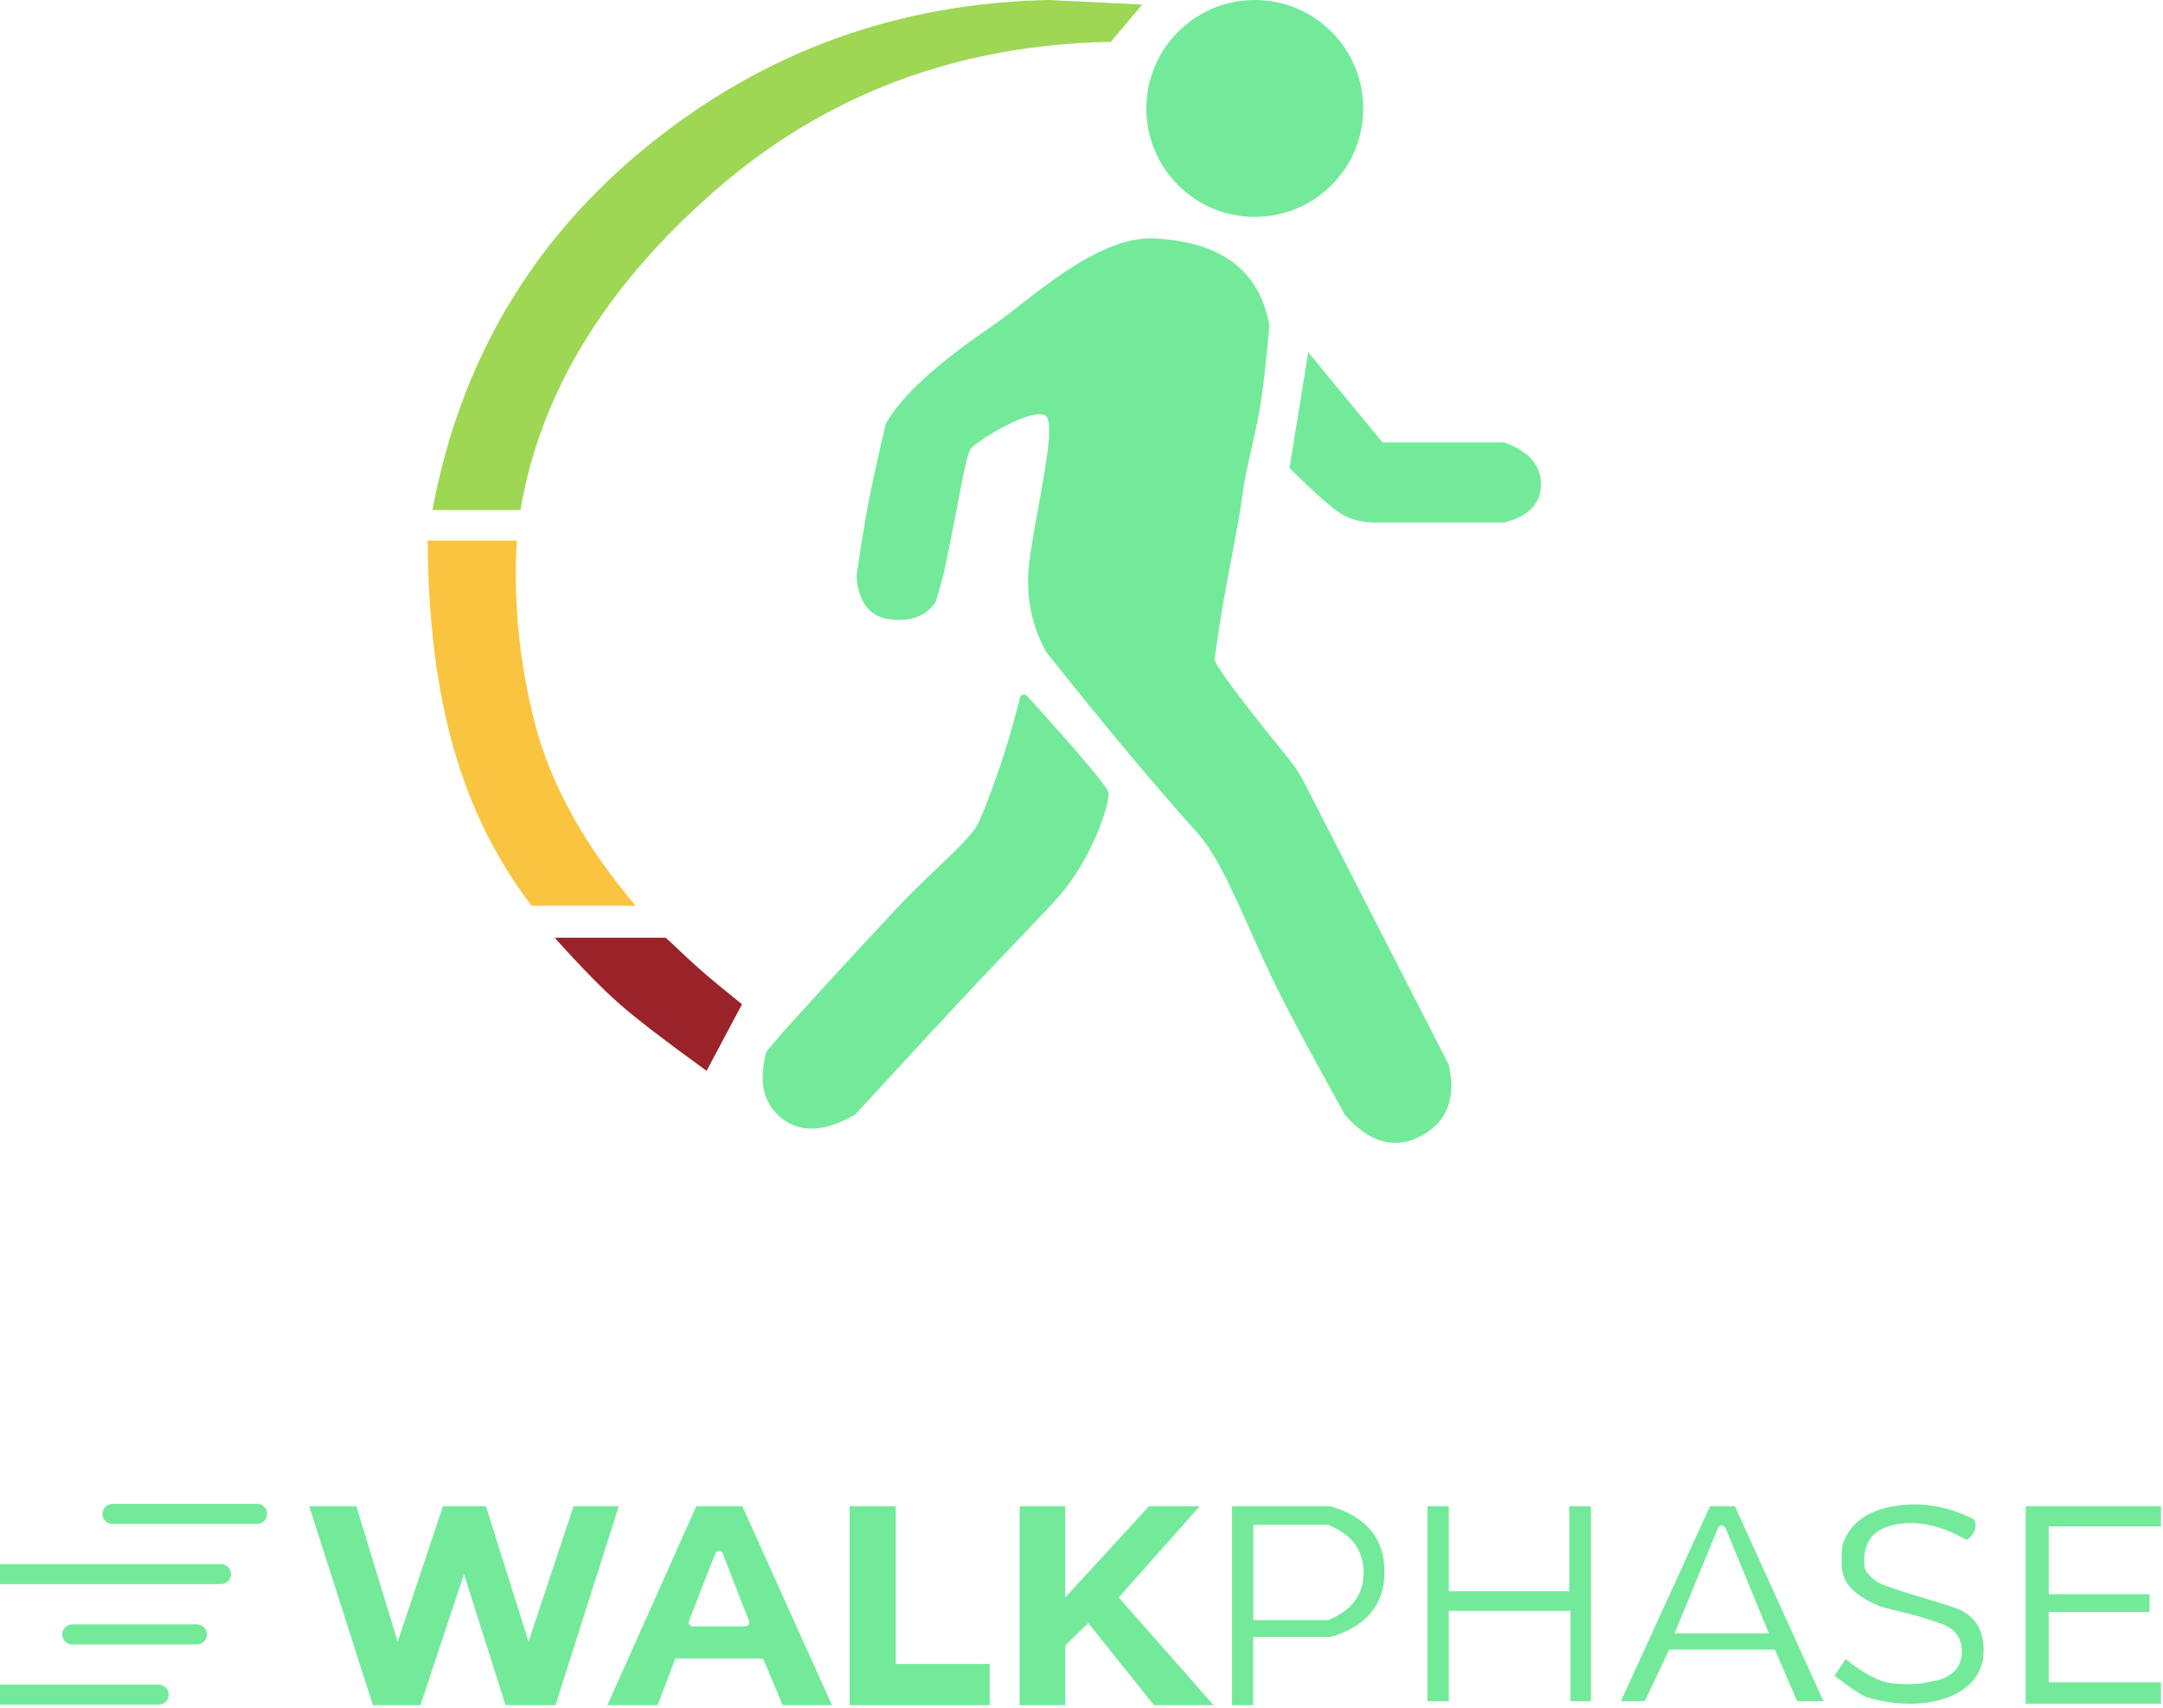
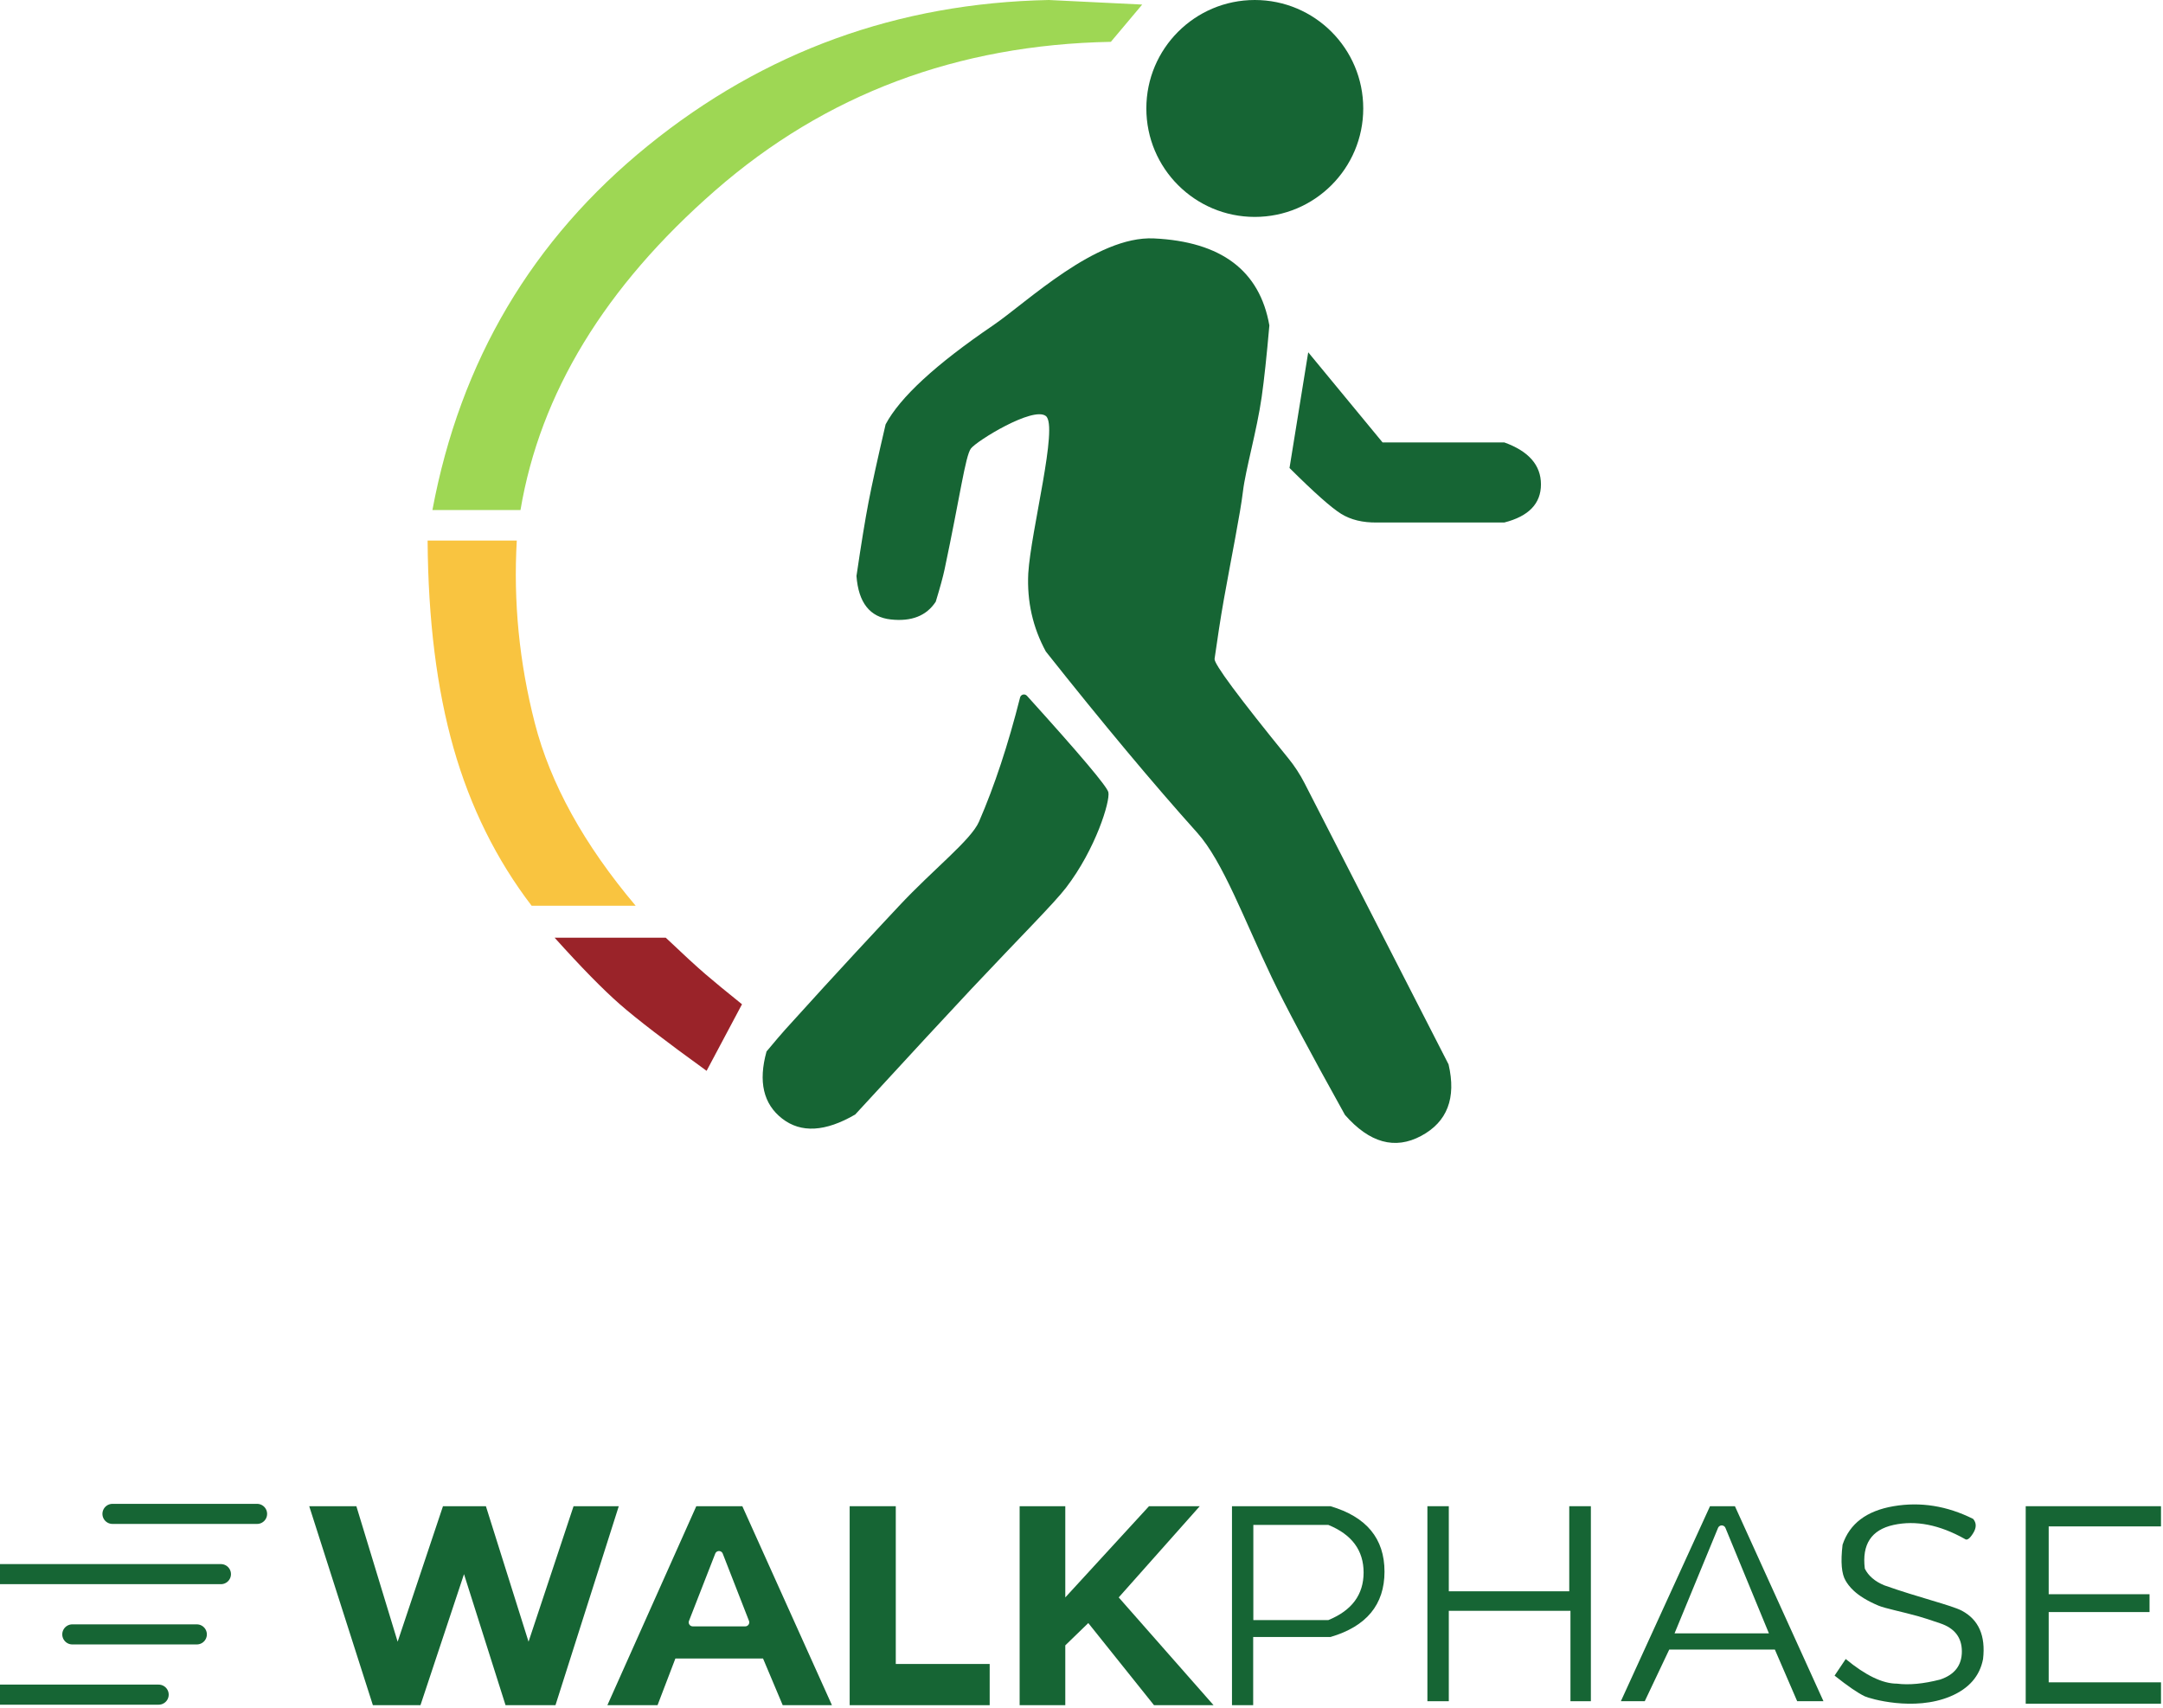
<svg xmlns="http://www.w3.org/2000/svg" xmlns:xlink="http://www.w3.org/1999/xlink" width="1077px" height="850px" viewBox="0 0 1077 850" version="1.1">
  <defs>
    <path d="M0,0 L1077,0 L1077,850 L0,850 L0,0 Z" id="path-1" />
  </defs>
-   <g id="walkphase_logo" stroke="none" fill="none" xlink:href="#path-1" fill-rule="evenodd" stroke-width="1">
+   <g id="walkphase_logo-copy" stroke="none" fill="none" xlink:href="#path-1" fill-rule="evenodd" stroke-width="1">
    <g id="Group">
-       <line x1="56" y1="753.75" x2="128" y2="753.75" id="Line" stroke="#73EA9A" stroke-width="10" stroke-linecap="round" />
-       <line x1="6.11195122e-13" y1="783.75" x2="110" y2="783.75" id="Line" stroke="#73EA9A" stroke-width="10" stroke-linecap="round" />
-       <line x1="36" y1="813.75" x2="98" y2="813.75" id="Line" stroke="#73EA9A" stroke-width="10" stroke-linecap="round" />
-       <line x1="0" y1="843.75" x2="79" y2="843.75" id="Line" stroke="#73EA9A" stroke-width="10" stroke-linecap="round" />
-       <circle id="Oval" fill="#73EA9A" cx="624.786" cy="54" r="54" />
+       <line x1="56" y1="753.75" x2="128" y2="753.75" id="Line" stroke="#166534" stroke-width="10" fill="#166534" stroke-linecap="round" />
+       <line x1="6.11195122e-13" y1="783.75" x2="110" y2="783.75" id="Line" stroke="#166534" stroke-width="10" fill="#166534" stroke-linecap="round" />
+       <line x1="36" y1="813.75" x2="98" y2="813.75" id="Line" stroke="#166534" stroke-width="10" fill="#166534" stroke-linecap="round" />
+       <line x1="0" y1="843.75" x2="79" y2="843.75" id="Line" stroke="#166534" stroke-width="10" fill="#166534" stroke-linecap="round" />
+       <circle id="Oval" fill="#166534" cx="624.786" cy="54" r="54" />
      <path d="M568.721,2.273 L522.235,0 C446.992,1.516 380.493,25.66 322.74,72.434 C264.987,119.208 229.177,179.707 215.311,253.932 L259.164,253.932 C268.944,195.748 301.268,142.709 356.136,94.816 C411.004,46.923 476.665,22.26 553.119,20.828 L568.721,2.273 Z" id="Path" fill="#9ED754" />
      <path d="M212.912,269.122 L257.318,269.122 C255.569,299.618 258.562,329.926 266.298,360.046 C274.034,390.167 290.772,420.475 316.511,450.97 L264.711,450.97 C247.159,428.003 234.204,401.849 225.846,372.508 C217.488,343.167 213.177,308.705 212.912,269.122 Z" id="Path" fill="#F9C440" />
      <path d="M276.153,466.872 L331.489,466.872 C340.292,475.224 346.895,481.287 351.296,485.064 C355.698,488.841 361.751,493.824 369.457,500.015 L351.825,533.158 C331.442,518.428 317.047,507.38 308.639,500.015 C300.231,492.65 289.402,481.602 276.153,466.872 Z" id="Path" fill="#9A2329" />
-       <path d="M511.337,346.43 C537.73,375.599 551.244,391.604 551.879,394.445 C552.86,398.84 545.567,422.737 530.789,441.985 C524.771,449.824 508.286,466.196 483.507,492.55 C472.984,503.741 453.756,524.526 425.823,554.905 C410.968,563.546 398.852,564.23 389.474,556.957 C380.096,549.683 377.497,538.535 381.676,523.513 C386.035,518.287 389.094,514.701 390.853,512.753 C418.699,481.922 436.932,462.526 447.611,451.097 C464.83,432.67 483.465,418.31 487.47,409.088 C495.16,391.378 501.975,370.775 507.916,347.278 L507.916,347.278 C508.188,346.207 509.277,345.56 510.347,345.832 C510.729,345.929 511.074,346.137 511.338,346.429 Z" id="Path" fill="#73EA9A" />
-       <path d="M649.574,389.958 L721.266,529.939 L721.266,529.939 C725.188,546.715 720.633,558.591 707.6,565.568 C694.568,572.544 681.928,569.056 669.681,555.103 C651.985,523.285 639.84,500.475 633.246,486.673 C619.597,458.105 608.892,428.844 596.145,414.642 C574.209,390.203 549.078,360.121 520.752,324.396 C514.231,312.404 511.311,299.433 511.993,285.482 C513.322,263.883 527.104,212.071 520.752,207.132 C514.4,202.192 486.172,219.569 483.409,223.355 C480.646,227.142 478.03,247.172 470.331,283.458 C469.538,287.196 468.072,292.565 465.933,299.565 C461.333,306.616 453.85,309.566 443.484,308.417 C433.118,307.268 427.442,300.058 426.456,286.787 C428.787,270.963 430.781,258.737 432.439,250.109 C434.097,241.481 436.939,228.54 440.965,211.284 C448.148,197.806 465.97,181.386 494.43,162.025 C511.37,150.502 545.645,117.34 574.541,118.707 C608.085,120.295 627.252,134.734 632.043,162.025 C630.713,177.213 629.439,189.078 628.221,197.619 C625.824,214.427 620.175,233.83 618.888,244.689 C617.602,255.549 613.078,277.771 609.402,298.332 C607.6,308.407 606.121,318.646 604.759,328.036 C604.404,330.484 616.645,346.99 641.481,377.555 L641.483,377.553 C644.604,381.395 647.316,385.553 649.572,389.959 Z" id="Path" fill="#73EA9A" />
-       <path d="M685.715,260.151 L749.012,260.151 C761.186,257.057 767.272,250.732 767.272,241.176 C767.272,231.62 761.186,224.652 749.012,220.274 L688.406,220.274 L651.39,175.401 L642.073,233.01 C654.325,245.188 662.876,252.784 667.725,255.8 C672.574,258.815 678.571,260.266 685.715,260.151 Z" id="Path" fill="#73EA9A" />
-       <polygon id="Path" fill="#73EA9A" points="153.973 749.927 177.443 749.927 197.997 817.395 220.567 749.927 241.941 749.927 263.174 817.395 285.586 749.927 308.1 749.927 276.582 849 251.719 849 231.036 783.75 209.36 849 185.667 849" />
-       <path d="M369.624,749.927 L414.242,849 L389.727,849 L379.931,825.754 L336.29,825.754 L327.401,849 L302.427,849 L346.698,749.927 L369.624,749.927 Z M358.727,772.388 C357.698,771.987 356.538,772.495 356.137,773.524 L343.064,807.023 C342.974,807.254 342.927,807.501 342.927,807.75 C342.927,808.854 343.823,809.75 344.927,809.75 L371.073,809.75 C371.321,809.75 371.568,809.703 371.8,809.613 C372.829,809.211 373.337,808.052 372.936,807.023 L359.863,773.524 C359.66,773.003 359.248,772.591 358.727,772.388 Z" id="Combined-Shape" fill="#73EA9A" />
-       <polygon id="Path" fill="#73EA9A" points="423.068 749.927 446.027 749.927 446.027 828.481 492.78 828.481 492.78 849 423.068 849" />
-       <polygon id="Path" fill="#73EA9A" points="507.697 749.927 507.697 849 530.429 849 530.429 819.206 541.883 808.106 574.605 849 604.256 849 557.029 795.342 597.385 749.927 572.113 749.927 530.429 795.342 530.429 749.927" />
-       <path d="M662.45,749.927 C680.397,755.191 689.371,766.045 689.371,782.491 C689.371,798.937 680.397,809.792 662.45,815.055 L623.981,815.055 L623.981,849 L613.428,849 L613.428,749.927 L662.45,749.927 Z M661.421,759.252 L624.059,759.252 L624.059,806.622 L661.421,806.622 C673.117,801.85 678.965,793.955 678.965,782.937 C678.965,771.92 673.117,764.025 661.421,759.252 Z" id="Combined-Shape" fill="#73EA9A" />
-       <polygon id="Path" fill="#73EA9A" points="710.731 749.927 710.731 847.023 721.384 847.023 721.384 802.012 781.963 802.012 781.963 847.023 792.125 847.023 792.125 749.927 781.364 749.927 781.364 792.293 721.384 792.293 721.384 749.927" />
-       <path d="M863.853,749.927 L907.94,847.023 L894.852,847.023 L883.736,821.295 L831.147,821.295 L818.954,847.023 L807.064,847.023 L851.446,749.927 L863.853,749.927 Z M858.048,759.648 C857.027,759.227 855.858,759.713 855.437,760.735 L833.786,813.25 L880.786,813.25 L859.135,760.735 C858.932,760.242 858.541,759.851 858.048,759.648 Z" id="Combined-Shape" fill="#73EA9A" />
-       <path d="M982.463,756.25 C969.468,749.751 956.26,747.643 942.837,749.927 C929.414,752.212 920.953,758.601 917.453,769.094 C916.419,777.72 916.941,783.719 919.02,787.094 C920.324,789.21 923.423,794.46 935.412,799.464 C938.634,800.809 947.286,802.522 955.169,804.73 C957.662,805.428 961.273,806.594 966.002,808.227 C973.233,810.625 976.849,815.295 976.849,822.236 C976.849,829.176 973.233,833.846 966.002,836.244 C957.706,838.366 950.543,839.042 944.512,838.274 C937.408,838.274 928.91,834.186 919.02,826.01 L913.469,834.274 C920.06,839.515 925.08,842.954 928.529,844.59 C930.869,845.7 952.988,852.281 971.2,844.59 C980.371,840.717 985.772,834.523 987.403,826.01 C988.748,814.444 985.23,806.429 976.849,801.965 C971.795,799.272 955.169,795.34 938.231,789.325 C933.548,787.386 930.314,784.614 928.529,781.01 C927.019,768.926 931.788,761.673 942.837,759.252 C953.886,756.831 965.724,759.162 978.351,766.245 C979.38,767.088 980.75,766.133 982.463,763.381 C984.176,760.628 984.176,758.251 982.463,756.25 Z" id="Path" fill="#73EA9A" />
-       <polygon id="Path" fill="#73EA9A" points="1076 749.927 1076 759.983 1020.083 759.983 1020.083 793.75 1070.299 793.75 1070.299 802.633 1020.083 802.633 1020.083 837.616 1076 837.616 1076 848.268 1008.643 848.268 1008.643 749.927" />
+       <path d="M511.337,346.43 C537.73,375.599 551.244,391.604 551.879,394.445 C552.86,398.84 545.567,422.737 530.789,441.985 C524.771,449.824 508.286,466.196 483.507,492.55 C472.984,503.741 453.756,524.526 425.823,554.905 C410.968,563.546 398.852,564.23 389.474,556.957 C380.096,549.683 377.497,538.535 381.676,523.513 C386.035,518.287 389.094,514.701 390.853,512.753 C418.699,481.922 436.932,462.526 447.611,451.097 C464.83,432.67 483.465,418.31 487.47,409.088 C495.16,391.378 501.975,370.775 507.916,347.278 L507.916,347.278 C508.188,346.207 509.277,345.56 510.347,345.832 C510.729,345.929 511.074,346.137 511.338,346.429 Z" id="Path" fill="#166534" />
+       <path d="M649.574,389.958 L721.266,529.939 L721.266,529.939 C725.188,546.715 720.633,558.591 707.6,565.568 C694.568,572.544 681.928,569.056 669.681,555.103 C651.985,523.285 639.84,500.475 633.246,486.673 C619.597,458.105 608.892,428.844 596.145,414.642 C574.209,390.203 549.078,360.121 520.752,324.396 C514.231,312.404 511.311,299.433 511.993,285.482 C513.322,263.883 527.104,212.071 520.752,207.132 C514.4,202.192 486.172,219.569 483.409,223.355 C480.646,227.142 478.03,247.172 470.331,283.458 C469.538,287.196 468.072,292.565 465.933,299.565 C461.333,306.616 453.85,309.566 443.484,308.417 C433.118,307.268 427.442,300.058 426.456,286.787 C428.787,270.963 430.781,258.737 432.439,250.109 C434.097,241.481 436.939,228.54 440.965,211.284 C448.148,197.806 465.97,181.386 494.43,162.025 C511.37,150.502 545.645,117.34 574.541,118.707 C608.085,120.295 627.252,134.734 632.043,162.025 C630.713,177.213 629.439,189.078 628.221,197.619 C625.824,214.427 620.175,233.83 618.888,244.689 C617.602,255.549 613.078,277.771 609.402,298.332 C607.6,308.407 606.121,318.646 604.759,328.036 C604.404,330.484 616.645,346.99 641.481,377.555 L641.483,377.553 C644.604,381.395 647.316,385.553 649.572,389.959 Z" id="Path" fill="#166534" />
+       <path d="M685.715,260.151 L749.012,260.151 C761.186,257.057 767.272,250.732 767.272,241.176 C767.272,231.62 761.186,224.652 749.012,220.274 L688.406,220.274 L651.39,175.401 L642.073,233.01 C654.325,245.188 662.876,252.784 667.725,255.8 C672.574,258.815 678.571,260.266 685.715,260.151 Z" id="Path" fill="#166534" />
+       <polygon id="Path" fill="#166534" points="153.973 749.927 177.443 749.927 197.997 817.395 220.567 749.927 241.941 749.927 263.174 817.395 285.586 749.927 308.1 749.927 276.582 849 251.719 849 231.036 783.75 209.36 849 185.667 849" />
+       <path d="M369.624,749.927 L414.242,849 L389.727,849 L379.931,825.754 L336.29,825.754 L327.401,849 L302.427,849 L346.698,749.927 L369.624,749.927 Z M358.727,772.388 C357.698,771.987 356.538,772.495 356.137,773.524 L343.064,807.023 C342.974,807.254 342.927,807.501 342.927,807.75 C342.927,808.854 343.823,809.75 344.927,809.75 L371.073,809.75 C371.321,809.75 371.568,809.703 371.8,809.613 C372.829,809.211 373.337,808.052 372.936,807.023 L359.863,773.524 C359.66,773.003 359.248,772.591 358.727,772.388 Z" id="Combined-Shape" fill="#166534" />
+       <polygon id="Path" fill="#166534" points="423.068 749.927 446.027 749.927 446.027 828.481 492.78 828.481 492.78 849 423.068 849" />
+       <polygon id="Path" fill="#166534" points="507.697 749.927 507.697 849 530.429 849 530.429 819.206 541.883 808.106 574.605 849 604.256 849 557.029 795.342 597.385 749.927 572.113 749.927 530.429 795.342 530.429 749.927" />
+       <path d="M662.45,749.927 C680.397,755.191 689.371,766.045 689.371,782.491 C689.371,798.937 680.397,809.792 662.45,815.055 L623.981,815.055 L623.981,849 L613.428,849 L613.428,749.927 L662.45,749.927 Z M661.421,759.252 L624.059,759.252 L624.059,806.622 L661.421,806.622 C673.117,801.85 678.965,793.955 678.965,782.937 C678.965,771.92 673.117,764.025 661.421,759.252 Z" id="Combined-Shape" fill="#166534" />
+       <polygon id="Path" fill="#166534" points="710.731 749.927 710.731 847.023 721.384 847.023 721.384 802.012 781.963 802.012 781.963 847.023 792.125 847.023 792.125 749.927 781.364 749.927 781.364 792.293 721.384 792.293 721.384 749.927" />
+       <path d="M863.853,749.927 L907.94,847.023 L894.852,847.023 L883.736,821.295 L831.147,821.295 L818.954,847.023 L807.064,847.023 L851.446,749.927 L863.853,749.927 Z M858.048,759.648 C857.027,759.227 855.858,759.713 855.437,760.735 L833.786,813.25 L880.786,813.25 L859.135,760.735 C858.932,760.242 858.541,759.851 858.048,759.648 Z" id="Combined-Shape" fill="#166534" />
+       <path d="M982.463,756.25 C969.468,749.751 956.26,747.643 942.837,749.927 C929.414,752.212 920.953,758.601 917.453,769.094 C916.419,777.72 916.941,783.719 919.02,787.094 C920.324,789.21 923.423,794.46 935.412,799.464 C938.634,800.809 947.286,802.522 955.169,804.73 C957.662,805.428 961.273,806.594 966.002,808.227 C973.233,810.625 976.849,815.295 976.849,822.236 C976.849,829.176 973.233,833.846 966.002,836.244 C957.706,838.366 950.543,839.042 944.512,838.274 C937.408,838.274 928.91,834.186 919.02,826.01 L913.469,834.274 C920.06,839.515 925.08,842.954 928.529,844.59 C930.869,845.7 952.988,852.281 971.2,844.59 C980.371,840.717 985.772,834.523 987.403,826.01 C988.748,814.444 985.23,806.429 976.849,801.965 C971.795,799.272 955.169,795.34 938.231,789.325 C933.548,787.386 930.314,784.614 928.529,781.01 C927.019,768.926 931.788,761.673 942.837,759.252 C953.886,756.831 965.724,759.162 978.351,766.245 C979.38,767.088 980.75,766.133 982.463,763.381 C984.176,760.628 984.176,758.251 982.463,756.25 Z" id="Path" fill="#166534" />
+       <polygon id="Path" fill="#166534" points="1076 749.927 1076 759.983 1020.083 759.983 1020.083 793.75 1070.299 793.75 1070.299 802.633 1020.083 802.633 1020.083 837.616 1076 837.616 1076 848.268 1008.643 848.268 1008.643 749.927" />
    </g>
  </g>
</svg>
